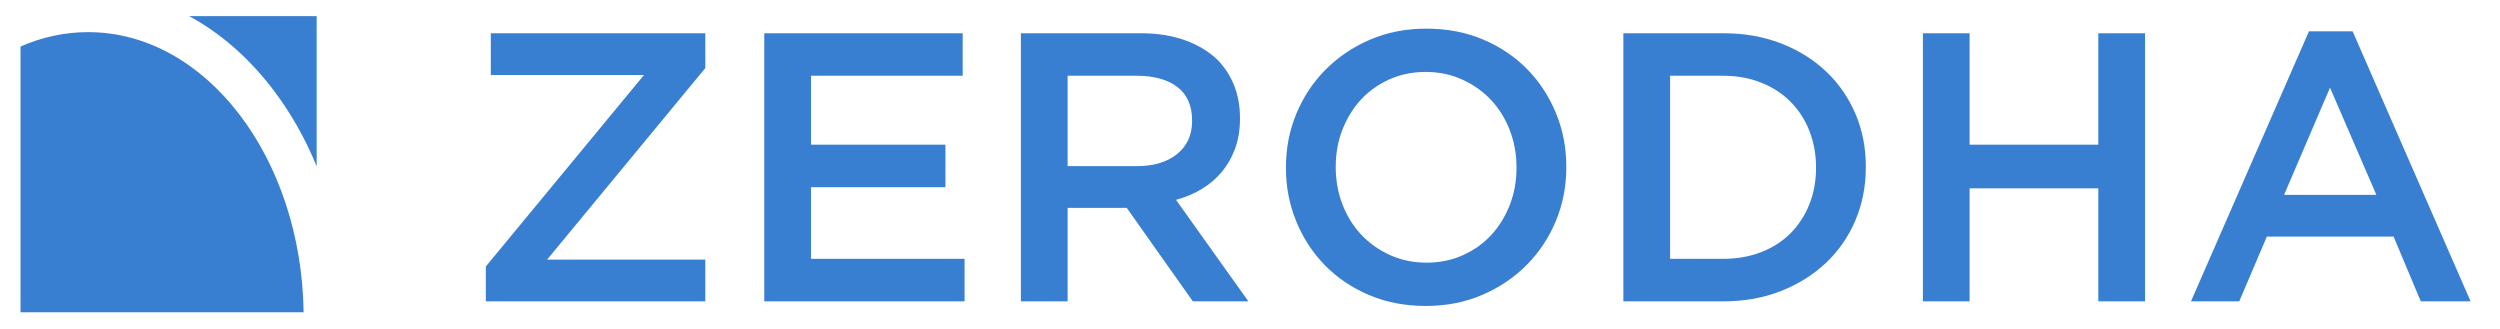
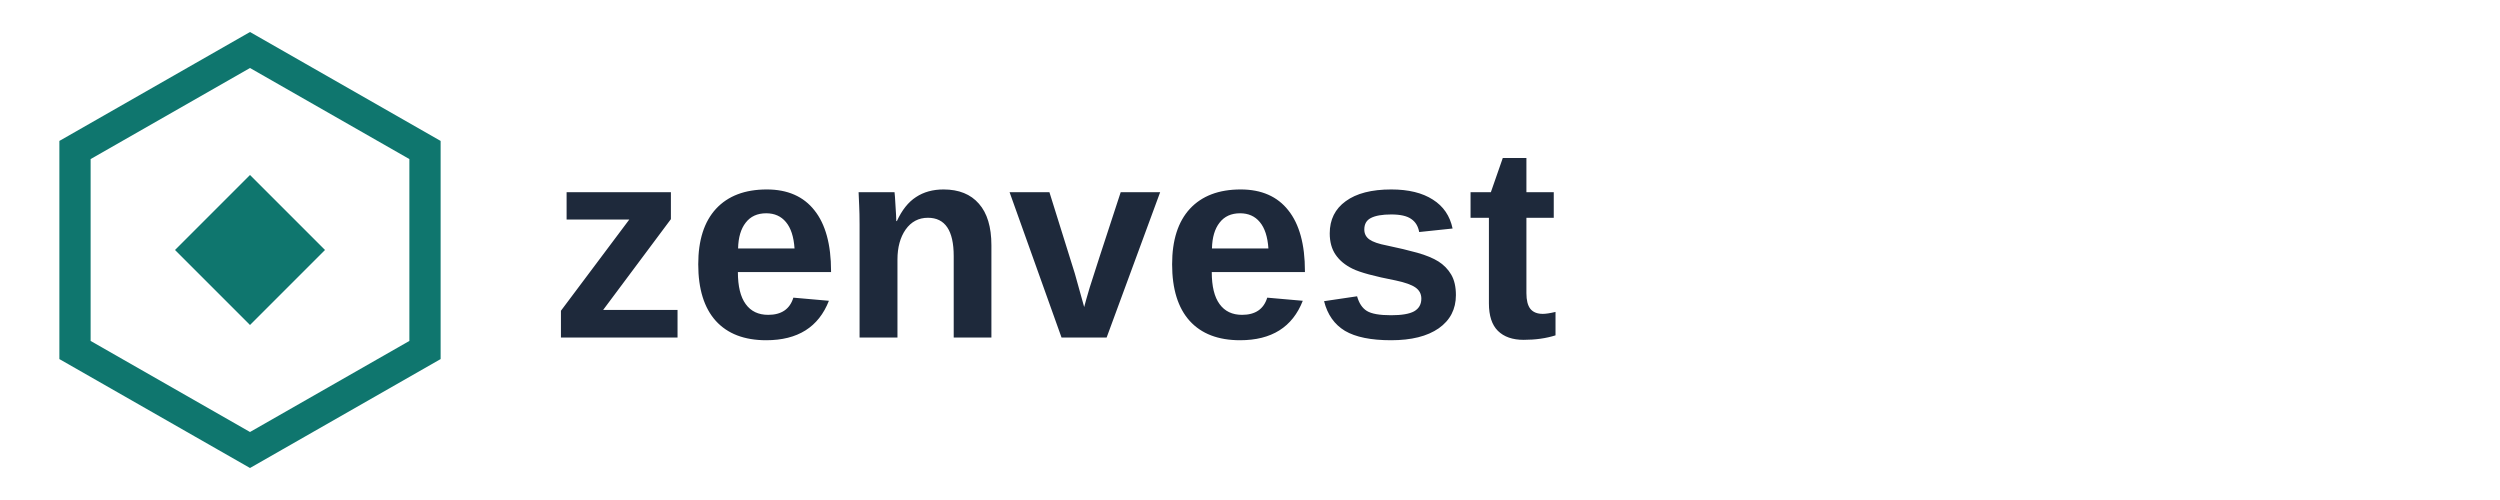
- <svg xmlns="http://www.w3.org/2000/svg" baseProfile="tiny" width="609" height="80">
-   <path d="M66.252 21.469c4.404 5.71 8.056 12.124 10.886 19.04V3.931H46.077c7.472 4.037 14.317 9.943 20.175 17.538zM21.473 7.828c-5.754 0-11.289 1.23-16.473 3.506v64.735h68.963c-.534-37.754-23.875-68.241-52.49-68.241" fill-rule="evenodd" fill="#387ed1" />
-   <path fill="#387ed1" d="M118.349 64.918l38.533-46.65H119.56V8.098h52.25v8.49l-38.533 46.651h38.533v10.169h-53.461v-8.49zm67.828-56.82h48.331v10.356H197.56v16.794h32.751v10.357H197.56v17.446h37.413v10.356h-48.796V8.098zm62.512 0h29.11c4.105 0 7.744.576 10.917 1.726s5.814 2.752 7.93 4.805c1.741 1.805 3.08 3.888 4.013 6.251s1.398 4.977 1.398 7.837v.187c0 2.675-.388 5.085-1.165 7.231s-1.853 4.044-3.22 5.691-3.001 3.049-4.898 4.198-3.997 2.038-6.297 2.659l17.633 24.725h-13.529l-16.097-22.765h-.186-14.227v22.765h-11.383V8.098zm28.231 32.375c4.115 0 7.393-.982 9.824-2.951s3.652-4.639 3.652-8.012v-.187c0-3.56-1.188-6.263-3.559-8.106s-5.709-2.764-10.014-2.764h-16.752v22.019h16.849zm70.389 34.055c-5.039 0-9.641-.886-13.807-2.658s-7.744-4.182-10.73-7.232-5.318-6.607-6.996-10.682-2.521-8.413-2.521-13.016v-.187c0-4.603.84-8.941 2.521-13.016s4.041-7.651 7.09-10.73 6.654-5.52 10.824-7.324 8.768-2.706 13.807-2.706 9.641.886 13.809 2.659 7.744 4.184 10.73 7.231 5.316 6.609 6.996 10.683 2.521 8.413 2.521 13.015v.187c0 4.604-.84 8.943-2.521 13.015s-4.043 7.651-7.09 10.73-6.656 5.521-10.824 7.324-8.77 2.707-13.809 2.707zm.187-10.543c3.221 0 6.178-.606 8.871-1.819s5.002-2.86 6.922-4.944 3.422-4.526 4.506-7.325 1.625-5.785 1.625-8.956v-.187c0-3.172-.541-6.173-1.625-9.004s-2.604-5.286-4.553-7.37-4.289-3.747-7.016-4.992-5.697-1.866-8.918-1.866-6.178.606-8.871 1.819-5.002 2.862-6.922 4.945-3.422 4.525-4.508 7.324-1.625 5.785-1.625 8.957v.187c0 3.172.541 6.173 1.625 9.002s2.604 5.289 4.555 7.372 4.289 3.748 7.014 4.991 5.699 1.866 8.92 1.866zm47.955-55.887h24.354c5.1 0 9.779.825 14.043 2.473s7.928 3.934 11.008 6.857 5.457 6.361 7.139 10.311 2.52 8.227 2.52 12.829v.187c0 4.604-.84 8.896-2.52 12.875s-4.059 7.435-7.139 10.356-6.748 5.226-11.008 6.904-8.943 2.519-14.043 2.519h-24.354V8.098zm24.26 54.954c3.42 0 6.531-.545 9.33-1.639s5.18-2.622 7.137-4.589 3.482-4.312 4.572-7.03 1.635-5.667 1.635-8.854v-.187c0-3.186-.547-6.152-1.635-8.9s-2.613-5.106-4.572-7.074-4.338-3.514-7.137-4.639-5.91-1.687-9.33-1.687h-12.877v44.598h12.877zm48.703-54.954h11.383v27.151h31.352V8.098h11.383v65.311h-11.383V45.885h-31.352v27.523h-11.383V8.098zm94.049-.467H573.1l28.736 65.777h-12.129l-6.625-15.768h-30.883l-6.719 15.768h-11.756l28.739-65.777zm16.422 39.841l-11.291-26.125-11.197 26.125h22.488z" />
+ <svg xmlns="http://www.w3.org/2000/svg" width="200" height="40" viewBox="0 0 200 40">
+   <path d="M20 4 L34 12 V28 L20 36 L6 28 V12 Z" fill="none" stroke="#0f766e" stroke-width="2.5" />
+   <path d="M14 20 L20 14 L26 20 L20 26 Z" fill="#0f766e" />
+   <text x="44" y="27" font-family="Arial, sans-serif" font-size="22" font-weight="600" fill="#1e293b">zenvest</text>
</svg>
